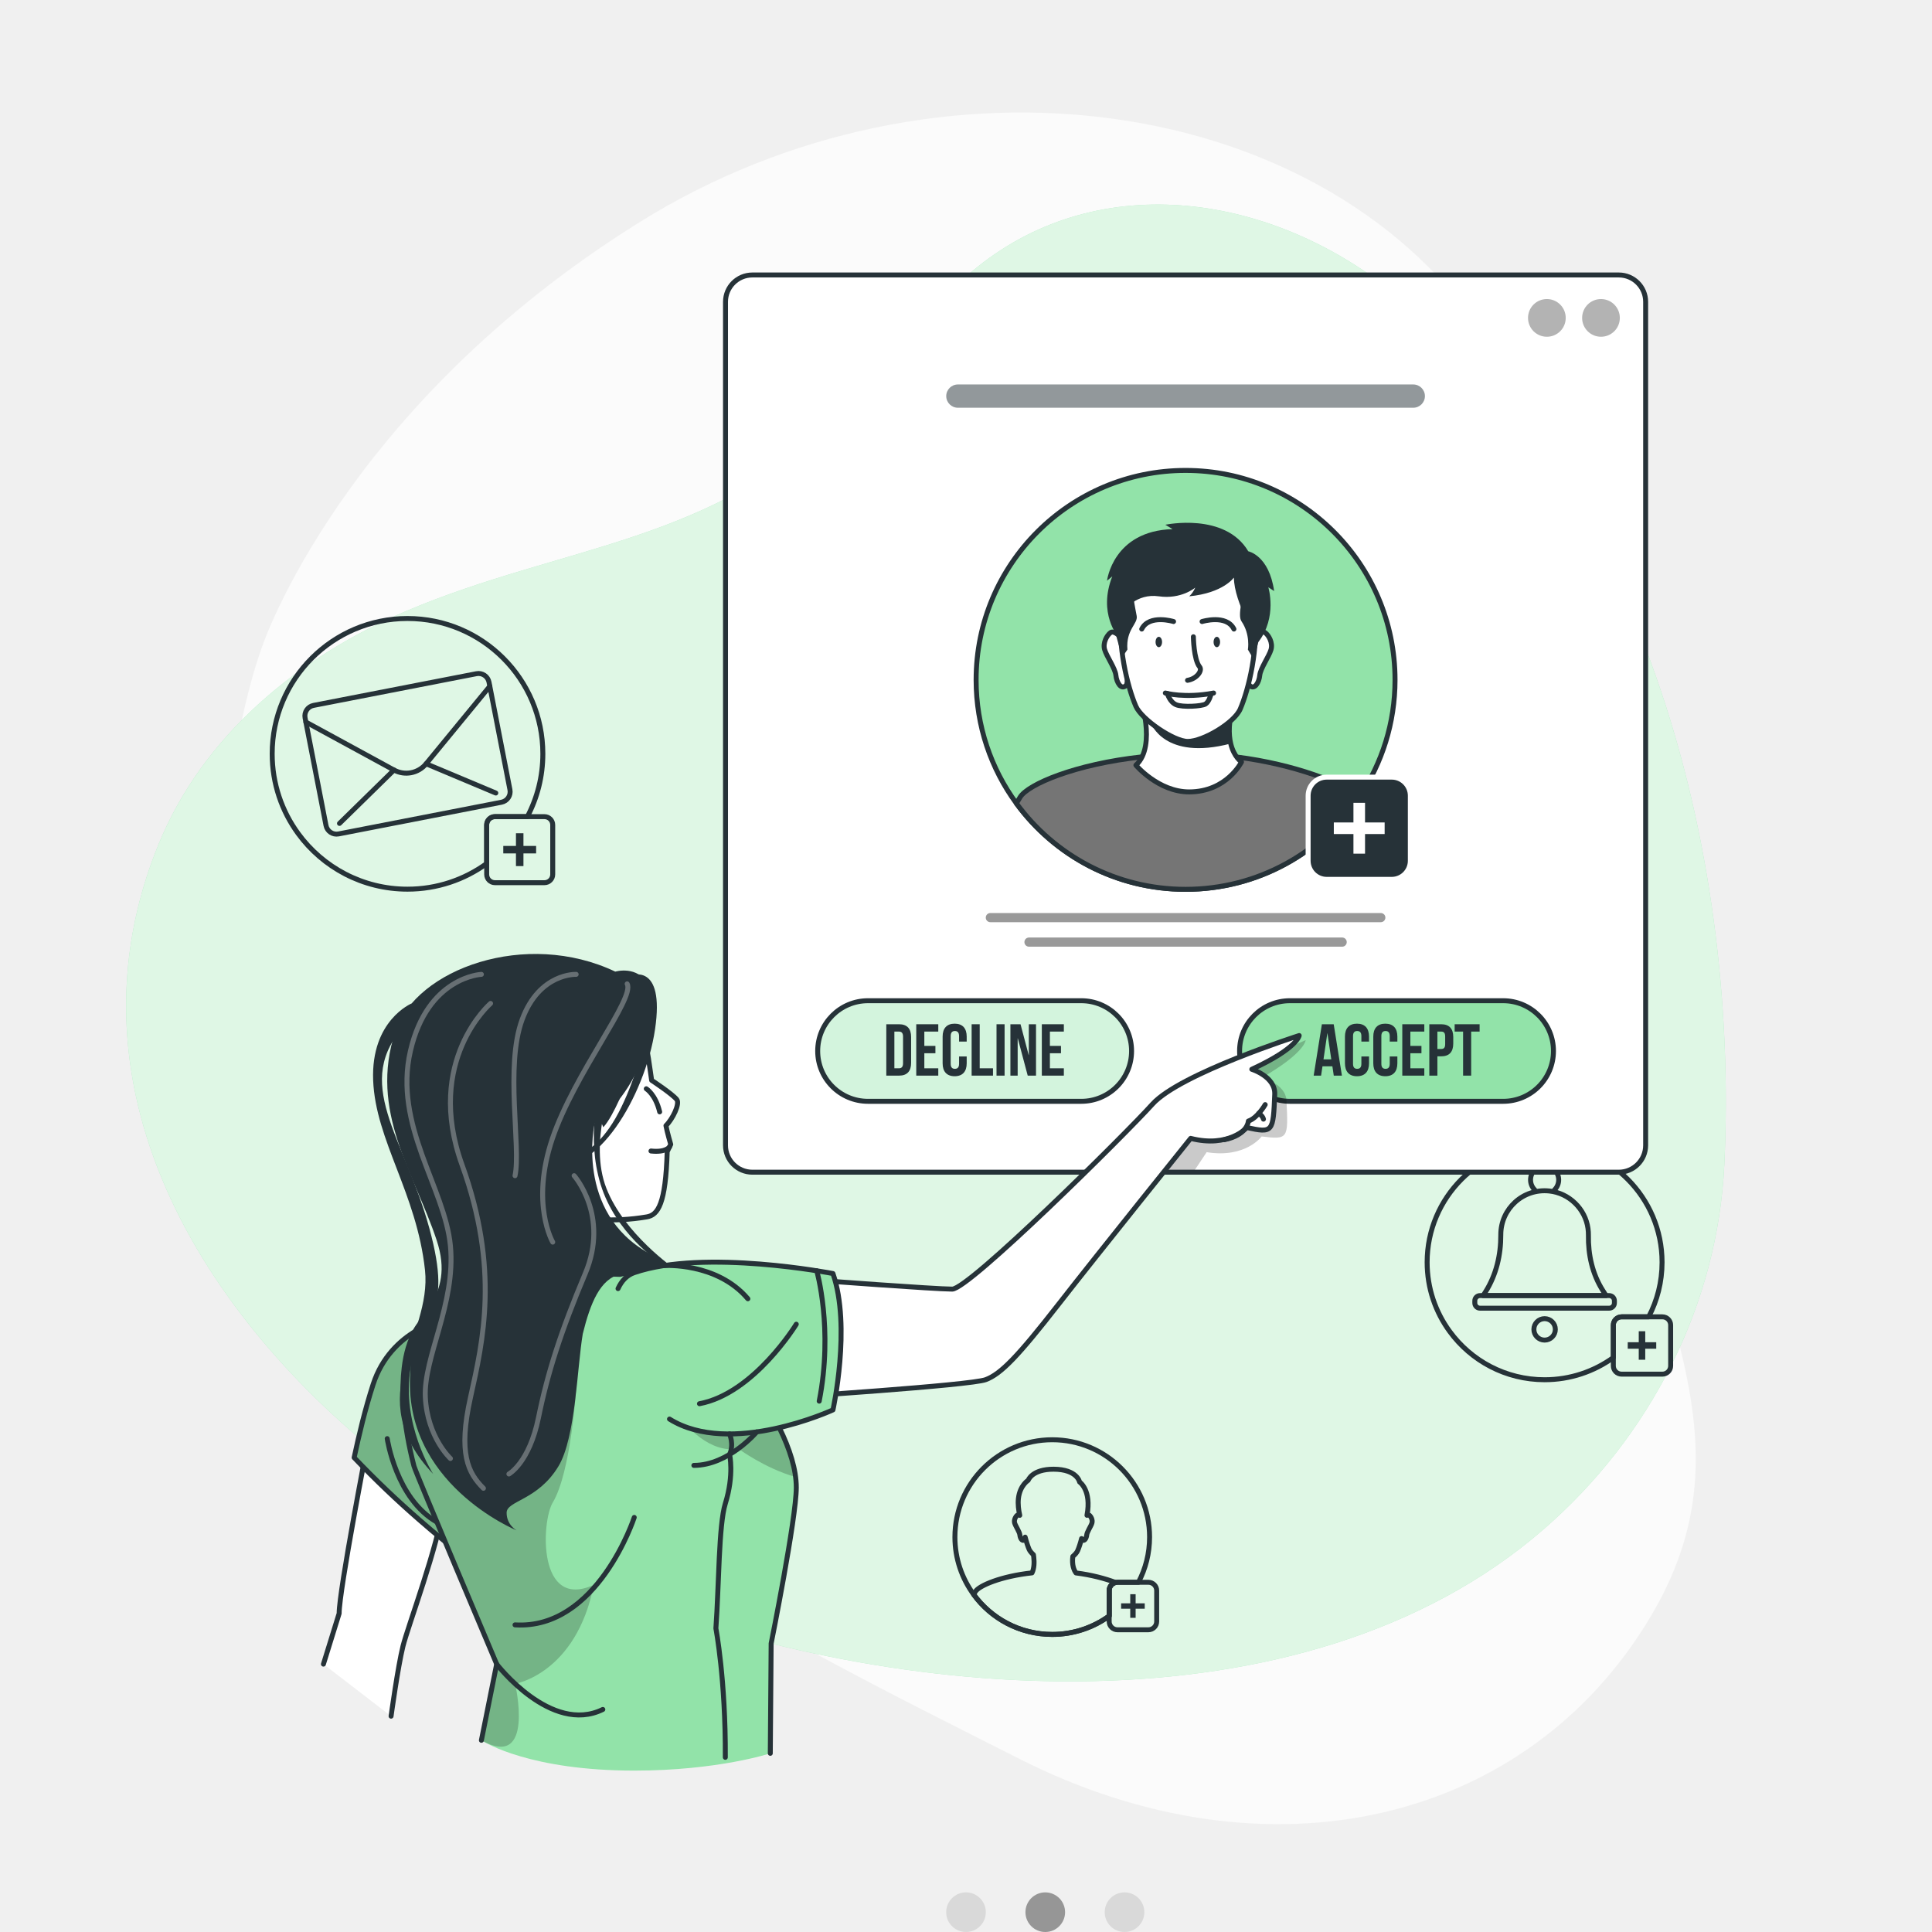
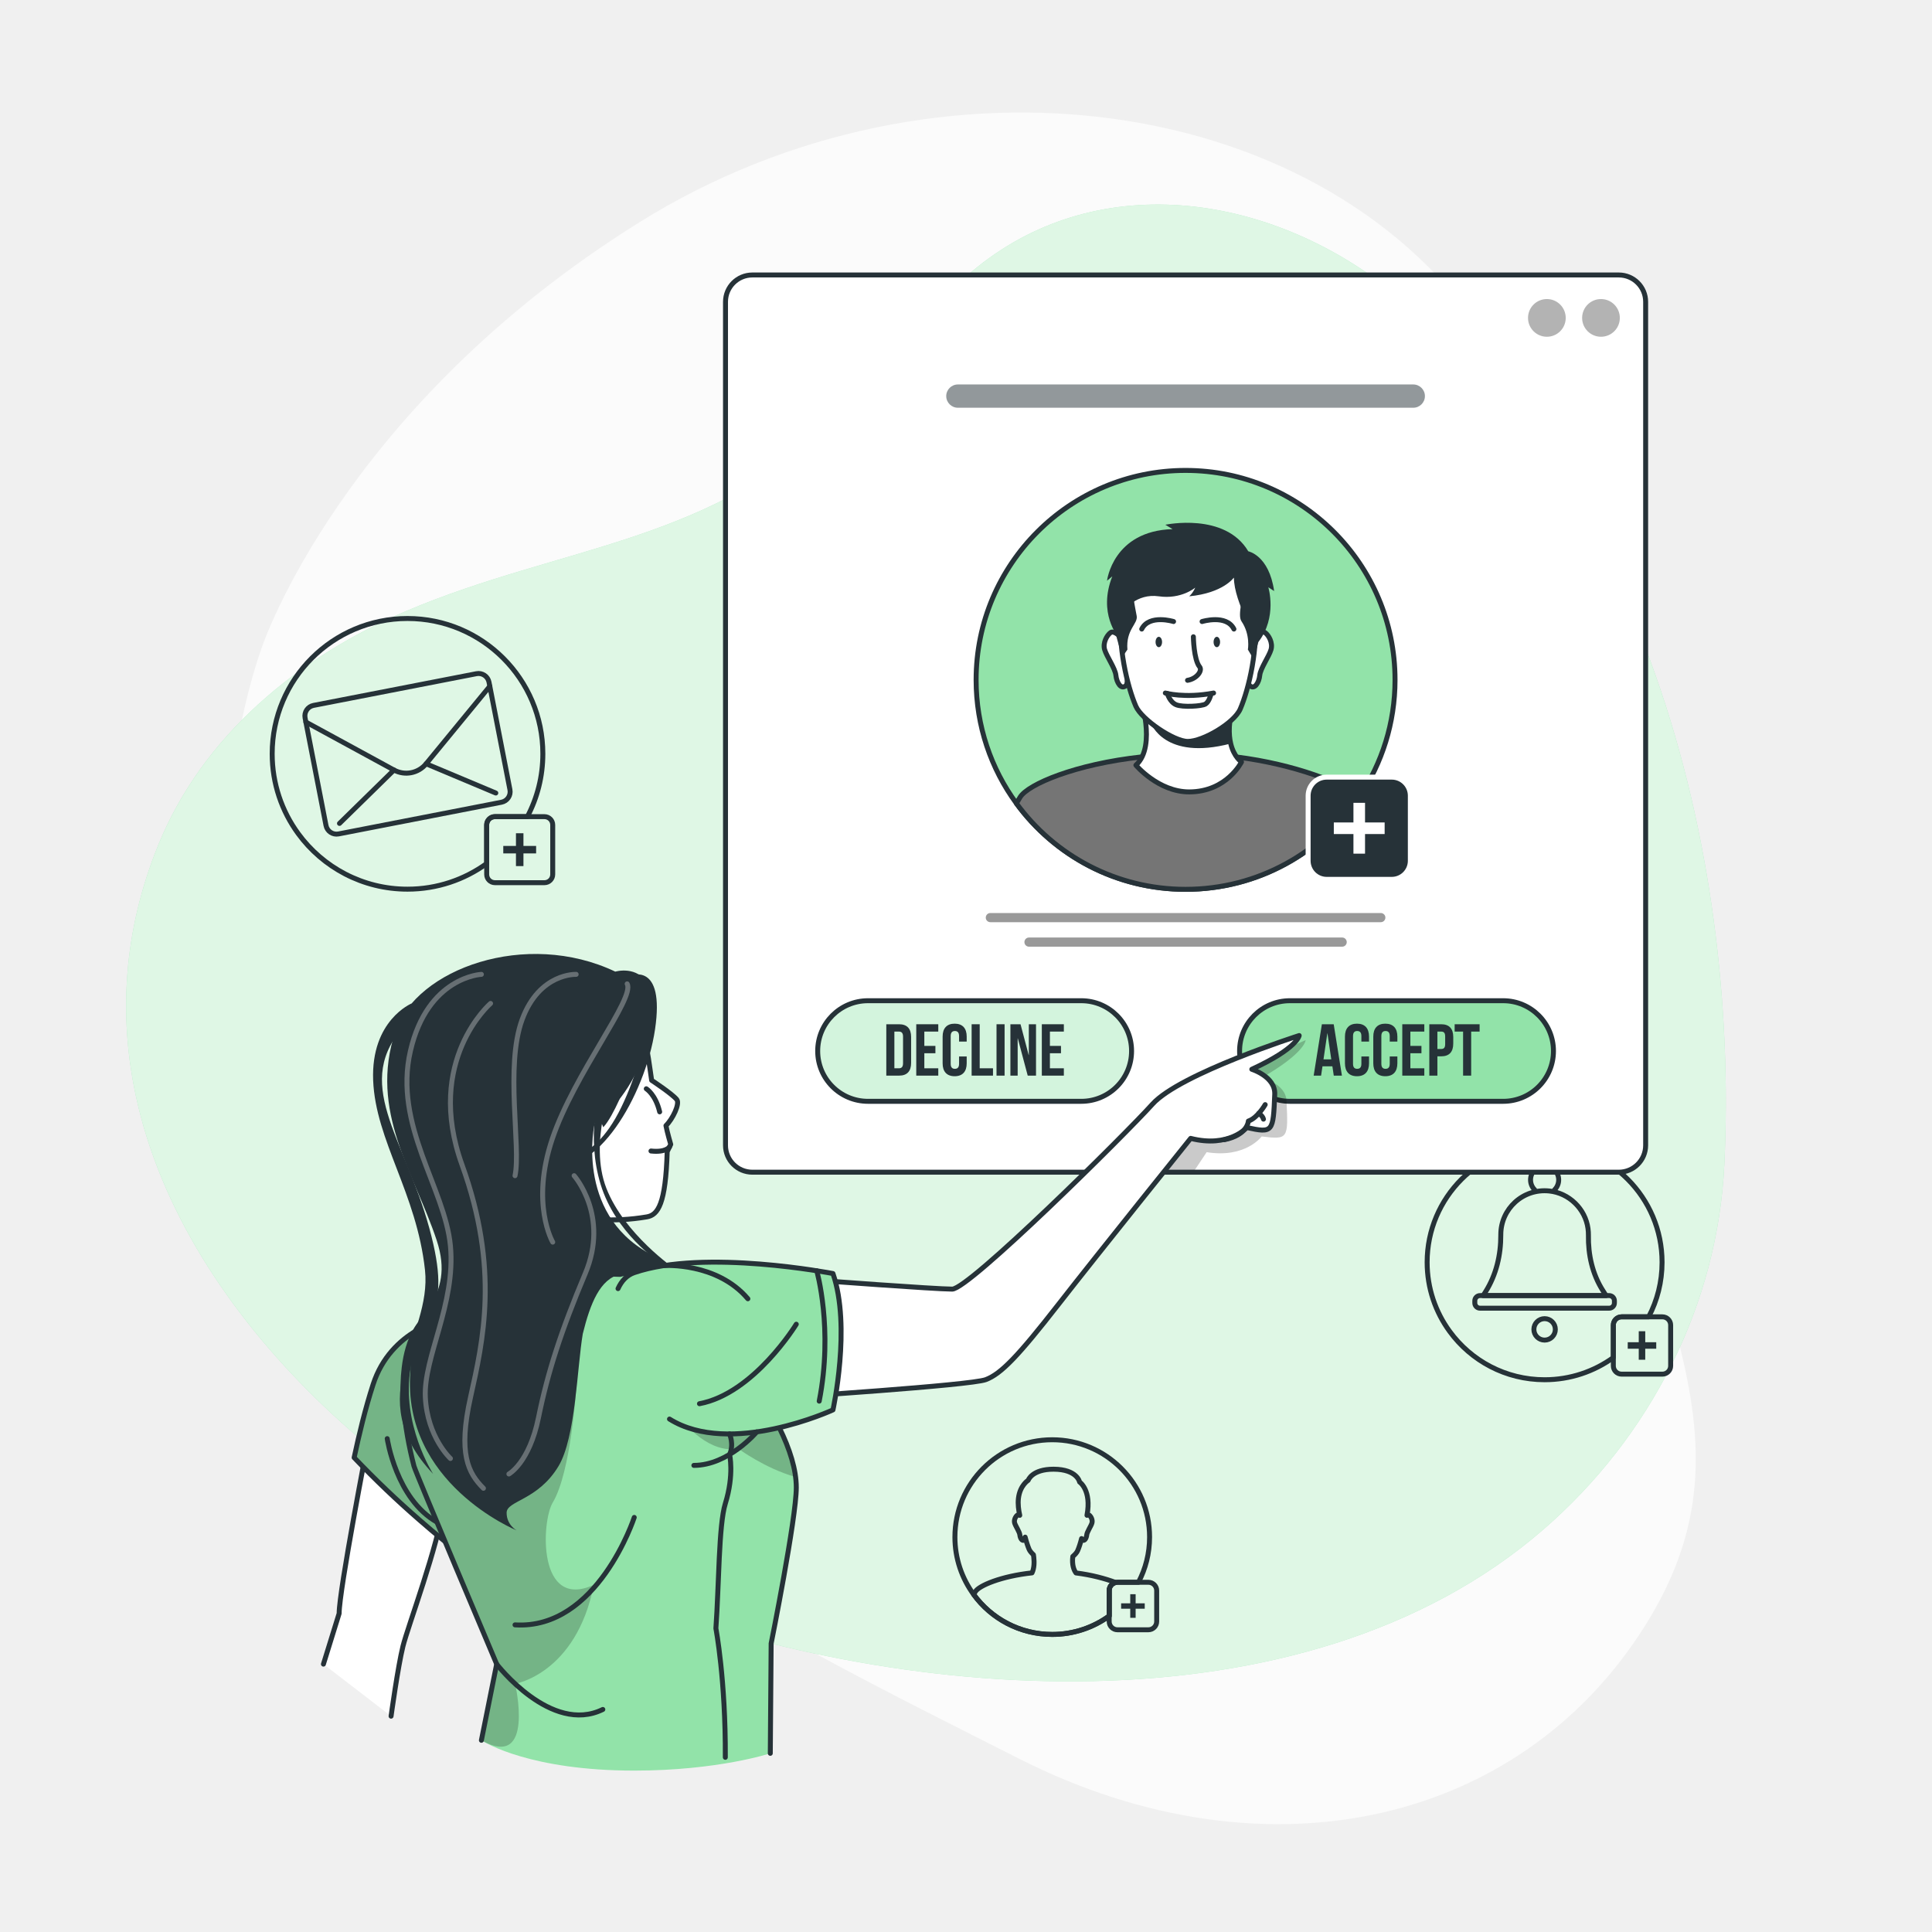
<svg xmlns="http://www.w3.org/2000/svg" width="390" height="390" viewBox="0 0 390 390" fill="none">
  <path opacity="0.7" d="M52.987 130.328C52.987 130.328 31.243 186.479 61.799 243.041C92.354 299.603 155.304 329.466 205.685 355.008C256.065 380.55 308.38 368.111 333.241 326.275C358.102 284.438 324.002 254.571 323.961 194.909C323.922 135.246 332.89 119.45 300.59 69.045C268.29 18.639 189.004 7.483 129.068 44.868C69.133 82.252 52.987 130.328 52.987 130.328Z" fill="white" />
  <path d="M27.384 221.017C23.964 204.965 24.906 187.989 31.899 170.703C40.909 148.428 60.264 132.603 81.952 123.368C113.47 109.947 144.409 109.692 170.028 83.394C177.929 75.283 184.561 65.992 192.632 58.049C216.438 34.617 251.282 37.462 277.299 56.04C331.577 94.799 351.098 171.56 348.081 235.022C346.726 263.502 333.13 290.008 311.609 308.693C262.936 350.954 180.29 343.846 124.388 321.786C82.7 305.335 37.174 266.96 27.384 221.017Z" fill="#92E3A9" />
  <path opacity="0.7" d="M27.384 221.017C23.964 204.965 24.906 187.989 31.899 170.703C40.909 148.428 60.264 132.603 81.952 123.368C113.47 109.947 144.409 109.692 170.028 83.394C177.929 75.283 184.561 65.992 192.632 58.049C216.438 34.617 251.282 37.462 277.299 56.04C331.577 94.799 351.098 171.56 348.081 235.022C346.726 263.502 333.13 290.008 311.609 308.693C262.936 350.954 180.29 343.846 124.388 321.786C82.7 305.335 37.174 266.96 27.384 221.017Z" fill="white" />
  <path d="M232.058 310.281C232.058 313.58 231.247 316.685 229.812 319.407H225.576C225.452 319.407 225.327 319.423 225.202 319.446C224.461 319.618 223.907 320.273 223.907 321.076V326.209C220.678 328.549 216.7 329.929 212.41 329.929C205.889 329.929 200.109 326.755 196.545 321.864C194.166 318.619 192.762 314.61 192.762 310.281C192.762 299.431 201.56 290.633 212.41 290.633C223.26 290.633 232.058 299.431 232.058 310.281Z" stroke="#263238" stroke-miterlimit="10" stroke-linecap="round" stroke-linejoin="round" />
  <path d="M217.207 317.521C220.296 317.903 223.081 318.652 225.202 319.448C224.461 319.619 223.907 320.275 223.907 321.078V326.21C220.678 328.55 216.7 329.931 212.41 329.931C205.889 329.931 200.11 326.756 196.545 321.866C196.654 321.671 196.771 321.476 196.896 321.281C197.629 320.087 202.052 318.184 208.323 317.506C208.783 316.577 208.791 315.361 208.682 314.354C208.658 314.175 208.635 314.011 208.612 313.847C208.206 313.465 207.886 313.083 207.746 312.763C207.473 312.124 207.192 311.273 206.942 310.291C206.935 310.548 206.896 310.743 206.818 310.821C206.357 311.25 205.936 310.509 205.874 309.862C205.811 309.206 205.008 308.083 204.821 307.444C204.634 306.804 205.039 306.094 205.375 305.845C205.507 305.759 205.679 305.798 205.85 305.891C205.616 304.87 205.445 303.614 205.585 302.444C205.897 299.831 207.551 298.817 207.551 298.817C207.551 298.817 208.3 296.563 212.707 296.578C217.457 296.602 217.933 299.168 217.933 299.168C217.933 299.168 220.39 300.806 219.422 305.884C219.586 305.798 219.742 305.759 219.867 305.845C220.21 306.094 220.608 306.804 220.421 307.444C220.241 308.083 219.43 309.206 219.368 309.862C219.305 310.509 218.884 311.25 218.424 310.821C218.377 310.774 218.354 310.688 218.33 310.579C218.089 311.546 217.808 312.397 217.535 313.021C217.379 313.395 217.02 313.801 216.56 314.191C216.458 315.041 216.513 315.719 216.638 316.258C216.778 316.843 217.004 317.248 217.207 317.521Z" stroke="#263238" stroke-miterlimit="10" stroke-linecap="round" stroke-linejoin="round" />
  <path d="M231.821 328.992H225.574C224.652 328.992 223.904 328.245 223.904 327.323V321.075C223.904 320.153 224.652 319.406 225.574 319.406H231.821C232.743 319.406 233.491 320.153 233.491 321.075V327.323C233.491 328.245 232.743 328.992 231.821 328.992Z" stroke="#263238" stroke-miterlimit="10" stroke-linecap="round" stroke-linejoin="round" />
  <path d="M231.081 323.653H229.242V321.812H228.154V323.653H226.314V324.74H228.154V326.58H229.242V324.74H231.081V323.653Z" fill="#263238" />
  <path d="M109.582 152.167C109.582 156.746 108.451 161.059 106.462 164.85H99.91C98.99 164.85 98.241 165.599 98.241 166.519V174.319C93.748 177.572 88.226 179.491 82.259 179.491C73.195 179.491 65.161 175.076 60.193 168.274C56.893 163.758 54.943 158.189 54.943 152.167C54.943 137.082 67.174 124.852 82.259 124.852C97.344 124.852 109.582 137.082 109.582 152.167Z" stroke="#263238" stroke-miterlimit="10" stroke-linecap="round" stroke-linejoin="round" />
  <path d="M101.231 161.941L68.342 168.341C67.171 168.569 66.037 167.805 65.809 166.634L61.585 144.927C61.357 143.756 62.122 142.622 63.292 142.394L96.181 135.993C97.352 135.766 98.486 136.53 98.714 137.701L102.938 159.408C103.167 160.579 102.402 161.713 101.231 161.941Z" stroke="#263238" stroke-miterlimit="10" stroke-linecap="round" stroke-linejoin="round" />
  <path d="M61.746 145.757L79.532 155.442C81.717 156.633 84.44 156.102 86.02 154.18L98.875 138.531" stroke="#263238" stroke-miterlimit="10" stroke-linecap="round" stroke-linejoin="round" />
  <path d="M68.529 166.219L79.533 155.438" stroke="#263238" stroke-miterlimit="10" stroke-linecap="round" stroke-linejoin="round" />
  <path d="M100.084 160.084L86.019 154.18" stroke="#263238" stroke-miterlimit="10" stroke-linecap="round" stroke-linejoin="round" />
  <path d="M109.905 178.182H99.913C98.991 178.182 98.244 177.435 98.244 176.513V166.521C98.244 165.599 98.991 164.852 99.913 164.852H109.905C110.827 164.852 111.574 165.599 111.574 166.521V176.513C111.574 177.435 110.827 178.182 109.905 178.182Z" stroke="#263238" stroke-miterlimit="10" stroke-linecap="round" stroke-linejoin="round" />
  <path d="M108.223 170.762H105.665V168.203H104.153V170.762H101.594V172.273H104.153V174.832H105.665V172.273H108.223V170.762Z" fill="#263238" />
  <path d="M324.203 261.533H299.396L299.876 260.77C302.041 257.335 302.974 253.324 302.955 249.266V249.219C302.955 244.014 307.436 239.862 312.745 240.417C316.737 240.831 320.023 244.022 320.559 247.996C320.626 248.457 320.644 248.909 320.644 249.351C320.578 253.277 321.435 257.165 323.534 260.479L324.203 261.533Z" stroke="#263238" stroke-miterlimit="10" stroke-linecap="round" stroke-linejoin="round" />
  <path d="M309.793 240.176C308.684 239.067 308.684 237.269 309.793 236.16C310.902 235.051 312.7 235.051 313.809 236.16C314.918 237.269 314.918 239.067 313.809 240.176" stroke="#263238" stroke-miterlimit="10" stroke-linecap="round" stroke-linejoin="round" />
  <path d="M324.836 264.076H298.764C298.182 264.076 297.709 263.604 297.709 263.022V262.586C297.709 262.004 298.181 261.531 298.764 261.531H324.835C325.417 261.531 325.89 262.003 325.89 262.586V263.022C325.89 263.604 325.418 264.076 324.836 264.076Z" stroke="#263238" stroke-miterlimit="10" stroke-linecap="round" stroke-linejoin="round" />
  <path d="M311.8 270.518C312.996 270.518 313.965 269.549 313.965 268.353C313.965 267.157 312.996 266.188 311.8 266.188C310.604 266.188 309.635 267.157 309.635 268.353C309.635 269.549 310.604 270.518 311.8 270.518Z" stroke="#263238" stroke-miterlimit="10" stroke-linecap="round" stroke-linejoin="round" />
  <path d="M335.51 254.806C335.51 258.776 334.535 262.528 332.811 265.819H327.343C326.423 265.819 325.674 266.568 325.674 267.489V274.041C321.774 276.856 316.977 278.518 311.798 278.518C303.936 278.518 296.962 274.688 292.649 268.783C289.779 264.868 288.086 260.04 288.086 254.806C288.086 241.717 298.71 231.094 311.798 231.094C324.894 231.094 335.51 241.717 335.51 254.806Z" stroke="#263238" stroke-miterlimit="10" stroke-linecap="round" stroke-linejoin="round" />
  <path d="M335.574 277.39H327.343C326.421 277.39 325.674 276.643 325.674 275.721V267.49C325.674 266.568 326.421 265.82 327.343 265.82H335.574C336.496 265.82 337.244 266.568 337.244 267.49V275.721C337.244 276.643 336.496 277.39 335.574 277.39Z" stroke="#263238" stroke-miterlimit="10" stroke-linecap="round" stroke-linejoin="round" />
  <path d="M334.335 270.947H332.115V268.727H330.803V270.947H328.582V272.259H330.803V274.48H332.115V272.259H334.335V270.947Z" fill="#263238" />
  <path d="M332.195 60.929V231.203C332.195 234.198 329.769 236.624 326.774 236.624H151.874C148.879 236.624 146.453 234.198 146.453 231.203V60.929C146.453 57.934 148.879 55.508 151.874 55.508H326.774C329.769 55.508 332.195 57.934 332.195 60.929Z" fill="white" />
  <mask id="mask0_498_2383" style="mask-type:luminance" maskUnits="userSpaceOnUse" x="146" y="55" width="187" height="182">
    <path d="M332.195 60.929V231.203C332.195 234.198 329.769 236.624 326.774 236.624H151.874C148.879 236.624 146.453 234.198 146.453 231.203V60.929C146.453 57.934 148.879 55.508 151.874 55.508H326.774C329.769 55.508 332.195 57.934 332.195 60.929Z" fill="white" />
  </mask>
  <g mask="url(#mask0_498_2383)">
    <path d="M303.433 222.316H260.381C254.773 222.316 250.227 217.77 250.227 212.162C250.227 206.554 254.772 202.008 260.381 202.008H303.433C309.041 202.008 313.588 206.554 313.588 212.162C313.588 217.769 309.042 222.316 303.433 222.316Z" fill="#92E3A9" stroke="#263238" stroke-miterlimit="10" stroke-linecap="round" stroke-linejoin="round" />
    <path d="M270.885 217.13H269.241L268.96 215.248H266.959L266.678 217.13H265.182L266.841 206.758H269.227L270.885 217.13ZM267.166 213.84H268.737L267.966 208.595H267.937L267.166 213.84Z" fill="#263238" />
    <path d="M276.356 213.264V214.643C276.356 216.302 275.526 217.25 273.926 217.25C272.325 217.25 271.496 216.302 271.496 214.643V209.249C271.496 207.589 272.326 206.641 273.926 206.641C275.526 206.641 276.356 207.589 276.356 209.249V210.256H274.815V209.145C274.815 208.404 274.489 208.123 273.97 208.123C273.452 208.123 273.126 208.404 273.126 209.145V214.746C273.126 215.487 273.452 215.754 273.97 215.754C274.489 215.754 274.815 215.487 274.815 214.746V213.264H276.356V213.264Z" fill="#263238" />
    <path d="M282.077 213.264V214.643C282.077 216.302 281.247 217.25 279.646 217.25C278.046 217.25 277.217 216.302 277.217 214.643V209.249C277.217 207.589 278.046 206.641 279.646 206.641C281.247 206.641 282.077 207.589 282.077 209.249V210.256H280.536V209.145C280.536 208.404 280.21 208.123 279.691 208.123C279.172 208.123 278.846 208.404 278.846 209.145V214.746C278.846 215.487 279.172 215.754 279.691 215.754C280.21 215.754 280.536 215.487 280.536 214.746V213.264H282.077V213.264Z" fill="#263238" />
    <path d="M284.701 211.129H286.938V212.611H284.701V215.648H287.516V217.13H283.07V206.758H287.516V208.239H284.701V211.129Z" fill="#263238" />
    <path d="M293.358 209.321V210.669C293.358 212.329 292.558 213.233 290.928 213.233H290.158V217.13H288.527V206.758H290.928C292.557 206.758 293.358 207.661 293.358 209.321ZM290.157 208.24V211.751H290.927C291.445 211.751 291.727 211.514 291.727 210.773V209.218C291.727 208.477 291.445 208.24 290.927 208.24H290.157Z" fill="#263238" />
    <path d="M293.641 206.758H298.679V208.239H296.975V217.129H295.345V208.239H293.641V206.758H293.641Z" fill="#263238" />
  </g>
  <mask id="mask1_498_2383" style="mask-type:luminance" maskUnits="userSpaceOnUse" x="146" y="55" width="187" height="182">
    <path d="M332.195 60.929V231.203C332.195 234.198 329.769 236.624 326.774 236.624H151.874C148.879 236.624 146.453 234.198 146.453 231.203V60.929C146.453 57.934 148.879 55.508 151.874 55.508H326.774C329.769 55.508 332.195 57.934 332.195 60.929Z" fill="white" />
  </mask>
  <g mask="url(#mask1_498_2383)">
    <path d="M218.269 222.316H175.217C169.609 222.316 165.062 217.77 165.062 212.162C165.062 206.554 169.608 202.008 175.217 202.008H218.269C223.877 202.008 228.423 206.554 228.423 212.162C228.423 217.769 223.877 222.316 218.269 222.316Z" fill="#92E3A9" />
    <mask id="mask2_498_2383" style="mask-type:luminance" maskUnits="userSpaceOnUse" x="165" y="202" width="64" height="21">
      <path d="M218.269 222.316H175.217C169.609 222.316 165.062 217.77 165.062 212.162C165.062 206.554 169.608 202.008 175.217 202.008H218.269C223.877 202.008 228.423 206.554 228.423 212.162C228.423 217.769 223.877 222.316 218.269 222.316Z" fill="white" />
    </mask>
    <g mask="url(#mask2_498_2383)">
      <path opacity="0.6" d="M218.269 222.316H175.217C169.609 222.316 165.062 217.77 165.062 212.162C165.062 206.554 169.608 202.008 175.217 202.008H218.269C223.877 202.008 228.423 206.554 228.423 212.162C228.423 217.769 223.877 222.316 218.269 222.316Z" fill="white" />
    </g>
    <path d="M218.269 222.316H175.217C169.609 222.316 165.062 217.77 165.062 212.162C165.062 206.554 169.608 202.008 175.217 202.008H218.269C223.877 202.008 228.423 206.554 228.423 212.162C228.423 217.769 223.877 222.316 218.269 222.316Z" stroke="#263238" stroke-miterlimit="10" stroke-linecap="round" stroke-linejoin="round" />
    <path d="M178.912 206.758H181.491C183.121 206.758 183.92 207.661 183.92 209.321V214.566C183.92 216.226 183.121 217.13 181.491 217.13H178.912V206.758ZM180.542 208.24V215.648H181.461C181.98 215.648 182.291 215.381 182.291 214.641V209.248C182.291 208.507 181.981 208.24 181.461 208.24H180.542Z" fill="#263238" />
    <path d="M186.589 211.129H188.826V212.611H186.589V215.648H189.404V217.13H184.959V206.758H189.404V208.239H186.589V211.129Z" fill="#263238" />
    <path d="M195.141 213.264V214.643C195.141 216.302 194.312 217.25 192.711 217.25C191.11 217.25 190.281 216.302 190.281 214.643V209.249C190.281 207.589 191.11 206.641 192.711 206.641C194.312 206.641 195.141 207.589 195.141 209.249V210.256H193.6V209.145C193.6 208.404 193.274 208.123 192.755 208.123C192.237 208.123 191.911 208.404 191.911 209.145V214.746C191.911 215.487 192.237 215.754 192.755 215.754C193.274 215.754 193.6 215.487 193.6 214.746V213.264H195.141V213.264Z" fill="#263238" />
    <path d="M196.137 206.758H197.767V215.647H200.449V217.129H196.137V206.758Z" fill="#263238" />
    <path d="M201.16 206.758H202.79V217.13H201.16V206.758Z" fill="#263238" />
    <path d="M205.459 209.617H205.43V217.13H203.963V206.758H206.007L207.652 212.966H207.681V206.758H209.134V217.13H207.459L205.459 209.617Z" fill="#263238" />
    <path d="M211.937 211.129H214.174V212.611H211.937V215.648H214.752V217.13H210.307V206.758H214.752V208.239H211.937V211.129Z" fill="#263238" />
  </g>
  <mask id="mask3_498_2383" style="mask-type:luminance" maskUnits="userSpaceOnUse" x="146" y="55" width="187" height="182">
    <path d="M332.195 60.929V231.203C332.195 234.198 329.769 236.624 326.774 236.624H151.874C148.879 236.624 146.453 234.198 146.453 231.203V60.929C146.453 57.934 148.879 55.508 151.874 55.508H326.774C329.769 55.508 332.195 57.934 332.195 60.929Z" fill="white" />
  </mask>
  <g mask="url(#mask3_498_2383)">
    <path d="M281.607 137.244C281.607 145.964 278.97 154.064 274.444 160.8C266.849 172.093 253.952 179.527 239.324 179.527C225.297 179.527 212.859 172.694 205.173 162.17C200.06 155.182 197.041 146.566 197.041 137.244C197.041 113.895 215.975 94.961 239.324 94.961C262.673 94.961 281.607 113.895 281.607 137.244Z" fill="#92E3A9" stroke="#263238" stroke-miterlimit="10" stroke-linecap="round" stroke-linejoin="round" />
    <path d="M274.445 160.796C266.849 172.089 253.953 179.523 239.325 179.523C225.297 179.523 212.86 172.69 205.174 162.167C205.42 161.746 205.671 161.327 205.93 160.912C207.514 158.333 217.036 154.247 230.54 152.78C233.429 152.457 236.5 152.263 239.713 152.231C243.107 152.192 246.449 152.412 249.642 152.813C261.361 154.274 271.122 158.158 274.445 160.796Z" fill="#757575" stroke="#263238" stroke-miterlimit="10" stroke-linecap="round" stroke-linejoin="round" />
    <path d="M250.613 153.811C250.613 153.811 247.649 159.85 240.052 159.857C233.831 159.857 229.295 154.461 229.295 154.461C231.483 152.497 231.615 148.862 231.294 146.004C231.036 143.669 230.477 141.852 230.477 141.852H249.084C247.951 145.57 247.993 148.241 248.434 150.099C249.083 152.833 250.613 153.811 250.613 153.811Z" fill="white" stroke="#263238" stroke-miterlimit="10" stroke-linecap="round" stroke-linejoin="round" />
    <path d="M248.431 150.099C234.982 153.622 232.312 145.94 232.312 145.94L231.292 146.004C231.034 143.669 230.475 141.852 230.475 141.852H249.082C247.949 145.57 247.991 148.24 248.431 150.099Z" fill="#263238" />
    <path d="M253.133 128.787C253.133 128.787 254.632 127.158 255.368 127.694C256.105 128.23 256.974 129.747 256.573 131.13C256.171 132.513 254.431 134.923 254.297 136.329C254.163 137.734 253.261 139.326 252.273 138.397C251.285 137.466 253.133 128.787 253.133 128.787Z" fill="white" stroke="#263238" stroke-miterlimit="10" stroke-linecap="round" stroke-linejoin="round" />
    <path d="M226.424 128.787C226.424 128.787 224.925 127.158 224.189 127.694C223.452 128.23 222.583 129.747 222.984 131.13C223.386 132.513 225.126 134.923 225.26 136.329C225.394 137.734 226.296 139.326 227.284 138.397C228.272 137.466 226.424 128.787 226.424 128.787Z" fill="white" stroke="#263238" stroke-miterlimit="10" stroke-linecap="round" stroke-linejoin="round" />
    <path d="M239.462 109.961C258.309 109.961 253.829 135.063 250.36 143.122C249.143 145.952 242.83 149.666 239.779 149.666C236.94 149.666 230.445 145.227 229.293 142.569C225.785 134.47 221.498 109.961 239.462 109.961Z" fill="white" stroke="#263238" stroke-miterlimit="10" stroke-linecap="round" stroke-linejoin="round" />
    <path d="M242.656 125.465C242.656 125.465 247.565 123.948 249.082 126.982" stroke="#263238" stroke-miterlimit="10" stroke-linecap="round" stroke-linejoin="round" />
    <path d="M246.29 129.595C246.29 130.175 245.996 130.644 245.633 130.644C245.271 130.644 244.977 130.174 244.977 129.595C244.977 129.016 245.271 128.547 245.633 128.547C245.996 128.547 246.29 129.016 246.29 129.595Z" fill="#263238" />
    <path d="M236.9 125.465C236.9 125.465 231.992 123.948 230.475 126.982" stroke="#263238" stroke-miterlimit="10" stroke-linecap="round" stroke-linejoin="round" />
    <path d="M233.266 129.595C233.266 130.175 233.56 130.644 233.922 130.644C234.285 130.644 234.579 130.174 234.579 129.595C234.579 129.016 234.285 128.547 233.922 128.547C233.56 128.547 233.266 129.016 233.266 129.595Z" fill="#263238" />
    <path d="M247.263 116.385C247.263 116.385 240.503 118.928 232.739 116.385C232.739 116.385 230.196 116.236 229.192 117.515C228.188 118.794 229.192 122.743 229.459 124.349C229.727 125.955 227.25 127.072 227.585 131.131L226.627 132.532C226.627 132.532 223.968 125.999 224.637 120.377C225.307 114.755 228.856 112.569 228.856 112.569C228.856 112.569 230.474 107.714 239.958 107.75C250.179 107.789 251.211 113.323 251.211 113.323C251.211 113.323 258.141 117.944 253.015 133.003L251.903 131.131C251.903 131.131 252.444 128.097 250.609 125.42C249.716 124.117 251.145 120.2 250.809 118.192C250.476 116.184 247.263 116.385 247.263 116.385Z" fill="#263238" />
    <path d="M240.9 128.539C240.9 128.539 240.96 133.127 242.16 134.615C242.778 135.381 241.572 137.038 239.719 137.33" stroke="#263238" stroke-miterlimit="10" stroke-linecap="round" stroke-linejoin="round" />
    <path d="M235.652 140C235.652 140 236.114 141.7 237.405 142.253C238.696 142.806 242.613 142.576 243.35 142.115C244.087 141.654 244.456 140.148 244.456 140.148" fill="white" />
    <path d="M235.652 140C235.652 140 236.114 141.7 237.405 142.253C238.696 142.806 242.613 142.576 243.35 142.115C244.087 141.654 244.456 140.148 244.456 140.148" stroke="#263238" stroke-miterlimit="10" stroke-linecap="round" stroke-linejoin="round" />
    <path d="M235.238 139.898C235.238 139.898 239.138 141.004 244.977 139.898" stroke="#263238" stroke-miterlimit="10" stroke-linecap="round" stroke-linejoin="round" />
    <path d="M249.081 116.581C249.081 116.581 246.974 119.708 240.053 120.375C240.053 120.375 240.754 119.801 241.278 118.622C241.278 118.622 238.456 121.028 233.923 120.375C229.391 119.723 226.896 123.245 226.896 123.245L225.722 128.542C225.722 128.542 221.577 123.832 224.53 116.348L223.469 117.228C223.469 117.228 224.643 107.176 236.702 106.809L235.238 105.928C235.238 105.928 247.278 103.361 251.982 111.285C251.982 111.285 256.173 112.078 257.201 119.312L256.027 118.549C256.027 118.549 257.89 124.563 254.023 129.59C254.023 129.59 249.081 121.631 249.081 116.581Z" fill="#263238" />
  </g>
  <mask id="mask4_498_2383" style="mask-type:luminance" maskUnits="userSpaceOnUse" x="146" y="55" width="187" height="182">
    <path d="M332.195 60.929V231.203C332.195 234.198 329.769 236.624 326.774 236.624H151.874C148.879 236.624 146.453 234.198 146.453 231.203V60.929C146.453 57.934 148.879 55.508 151.874 55.508H326.774C329.769 55.508 332.195 57.934 332.195 60.929Z" fill="white" />
  </mask>
  <g mask="url(#mask4_498_2383)">
    <path opacity="0.5" d="M285.289 82.308H193.359C192.061 82.308 191.01 81.256 191.01 79.959C191.01 78.661 192.062 77.609 193.359 77.609H285.289C286.587 77.609 287.639 78.662 287.639 79.959C287.639 81.257 286.587 82.308 285.289 82.308Z" fill="#263238" />
  </g>
  <mask id="mask5_498_2383" style="mask-type:luminance" maskUnits="userSpaceOnUse" x="146" y="55" width="187" height="182">
    <path d="M332.195 60.929V231.203C332.195 234.198 329.769 236.624 326.774 236.624H151.874C148.879 236.624 146.453 234.198 146.453 231.203V60.929C146.453 57.934 148.879 55.508 151.874 55.508H326.774C329.769 55.508 332.195 57.934 332.195 60.929Z" fill="white" />
  </mask>
  <g mask="url(#mask5_498_2383)">
    <g opacity="0.4">
      <path d="M278.733 186.156H199.916C199.405 186.156 198.99 185.742 198.99 185.231C198.99 184.72 199.404 184.305 199.916 184.305H278.733C279.244 184.305 279.659 184.719 279.659 185.231C279.658 185.742 279.244 186.156 278.733 186.156Z" fill="black" />
      <path d="M270.934 191.102H207.717C207.206 191.102 206.791 190.688 206.791 190.176C206.791 189.664 207.205 189.25 207.717 189.25H270.934C271.444 189.25 271.859 189.664 271.859 190.176C271.859 190.688 271.444 191.102 270.934 191.102Z" fill="black" />
    </g>
  </g>
  <mask id="mask6_498_2383" style="mask-type:luminance" maskUnits="userSpaceOnUse" x="146" y="55" width="187" height="182">
    <path d="M332.195 60.929V231.203C332.195 234.198 329.769 236.624 326.774 236.624H151.874C148.879 236.624 146.453 234.198 146.453 231.203V60.929C146.453 57.934 148.879 55.508 151.874 55.508H326.774C329.769 55.508 332.195 57.934 332.195 60.929Z" fill="white" />
  </mask>
  <g mask="url(#mask6_498_2383)">
    <path d="M280.949 177.508H267.809C265.74 177.508 264.062 175.831 264.062 173.761V160.621C264.062 158.553 265.74 156.875 267.809 156.875H280.949C283.017 156.875 284.695 158.552 284.695 160.621V173.761C284.695 175.831 283.018 177.508 280.949 177.508Z" fill="#263238" stroke="white" stroke-miterlimit="10" stroke-linecap="round" stroke-linejoin="round" />
    <path d="M279.509 166.023H275.55V162.062H273.21V166.023H269.25V168.363H273.21V172.322H275.55V168.363H279.509V166.023Z" fill="white" />
  </g>
  <mask id="mask7_498_2383" style="mask-type:luminance" maskUnits="userSpaceOnUse" x="146" y="55" width="187" height="182">
    <path d="M332.195 60.929V231.203C332.195 234.198 329.769 236.624 326.774 236.624H151.874C148.879 236.624 146.453 234.198 146.453 231.203V60.929C146.453 57.934 148.879 55.508 151.874 55.508H326.774C329.769 55.508 332.195 57.934 332.195 60.929Z" fill="white" />
  </mask>
  <g mask="url(#mask7_498_2383)">
    <path opacity="0.3" d="M326.984 64.173C326.984 66.275 325.28 67.978 323.179 67.978C321.077 67.978 319.373 66.274 319.373 64.173C319.373 62.071 321.077 60.367 323.179 60.367C325.28 60.367 326.984 62.071 326.984 64.173Z" fill="black" />
  </g>
  <mask id="mask8_498_2383" style="mask-type:luminance" maskUnits="userSpaceOnUse" x="146" y="55" width="187" height="182">
    <path d="M332.195 60.929V231.203C332.195 234.198 329.769 236.624 326.774 236.624H151.874C148.879 236.624 146.453 234.198 146.453 231.203V60.929C146.453 57.934 148.879 55.508 151.874 55.508H326.774C329.769 55.508 332.195 57.934 332.195 60.929Z" fill="white" />
  </mask>
  <g mask="url(#mask8_498_2383)">
    <path opacity="0.3" d="M316.062 64.173C316.062 66.275 314.358 67.978 312.257 67.978C310.155 67.978 308.451 66.274 308.451 64.173C308.451 62.071 310.155 60.367 312.257 60.367C314.358 60.367 316.062 62.071 316.062 64.173Z" fill="black" />
  </g>
  <mask id="mask9_498_2383" style="mask-type:luminance" maskUnits="userSpaceOnUse" x="146" y="55" width="187" height="182">
    <path d="M332.195 60.929V231.203C332.195 234.198 329.769 236.624 326.774 236.624H151.874C148.879 236.624 146.453 234.198 146.453 231.203V60.929C146.453 57.934 148.879 55.508 151.874 55.508H326.774C329.769 55.508 332.195 57.934 332.195 60.929Z" fill="white" />
  </mask>
  <g mask="url(#mask9_498_2383)">
    <path opacity="0.3" d="M254.639 217.597C254.639 217.597 259.522 218.65 259.694 222.207C260.068 229.851 260.052 230.085 254.686 229.406C254.686 229.406 251.441 233.86 243.579 232.581C243.579 232.581 242.549 234.125 240.888 236.621H226.965C230.826 232.012 233.93 228.197 235.287 226.388C240.272 219.75 263.562 209.969 263.562 209.969C263.562 209.969 263.484 212.527 254.639 217.597Z" fill="black" fill-opacity="0.7" />
  </g>
  <path d="M332.195 60.929V231.203C332.195 234.198 329.769 236.624 326.774 236.624H151.874C148.879 236.624 146.453 234.198 146.453 231.203V60.929C146.453 57.934 148.879 55.508 151.874 55.508H326.774C329.769 55.508 332.195 57.934 332.195 60.929Z" stroke="#263238" stroke-miterlimit="10" stroke-linecap="round" stroke-linejoin="round" />
  <path d="M78.944 346.433C78.944 346.433 80.32 336.439 81.341 332.325C82.363 328.21 88.397 312.264 89.661 303.344L74.264 291.078C74.264 291.078 68.46 321.001 68.46 325.698L65.289 335.924" fill="white" />
  <path d="M78.944 346.433C78.944 346.433 80.32 336.439 81.341 332.325C82.363 328.21 88.397 312.264 89.661 303.344L74.264 291.078C74.264 291.078 68.46 321.001 68.46 325.698L65.289 335.924" stroke="#263238" stroke-miterlimit="10" stroke-linecap="round" stroke-linejoin="round" />
  <path d="M94.21 314.628C90.988 312.171 87.806 309.574 84.678 306.835C80.146 302.9 75.731 298.692 71.488 294.24C72.463 289.656 73.743 284.318 75.31 279.49C77.112 273.909 80.739 270.586 83.984 268.656C84.038 268.619 84.093 268.59 84.14 268.562C84.389 268.42 84.631 268.279 84.865 268.157C85.318 267.912 85.754 267.696 86.176 267.507C88.648 266.396 90.513 266.086 90.513 266.086L93.828 309.668L94.21 314.628Z" fill="#92E3A9" />
  <mask id="mask10_498_2383" style="mask-type:luminance" maskUnits="userSpaceOnUse" x="71" y="266" width="24" height="49">
    <path d="M94.21 314.628C90.988 312.171 87.806 309.574 84.678 306.835C80.146 302.9 75.731 298.692 71.488 294.24C72.463 289.656 73.743 284.318 75.31 279.49C77.112 273.909 80.739 270.586 83.984 268.656C84.038 268.619 84.093 268.59 84.14 268.562C84.389 268.42 84.631 268.279 84.865 268.157C85.318 267.912 85.754 267.696 86.176 267.507C88.648 266.396 90.513 266.086 90.513 266.086L93.828 309.668L94.21 314.628Z" fill="white" />
  </mask>
  <g mask="url(#mask10_498_2383)">
    <path opacity="0.3" d="M94.21 314.628C90.988 312.171 87.806 309.574 84.678 306.835C80.146 302.9 75.731 298.692 71.488 294.24C72.463 289.656 73.743 284.318 75.31 279.49C77.112 273.909 80.739 270.586 83.984 268.656C84.038 268.619 84.093 268.59 84.14 268.562C84.389 268.42 84.631 268.279 84.865 268.157C85.318 267.912 85.754 267.696 86.176 267.507C88.648 266.396 90.513 266.086 90.513 266.086L93.828 309.668L94.21 314.628Z" fill="black" fill-opacity="0.7" />
  </g>
  <path d="M94.21 314.628C90.988 312.171 87.806 309.574 84.678 306.835C80.146 302.9 75.731 298.692 71.488 294.24C72.463 289.656 73.743 284.318 75.31 279.49C77.112 273.909 80.739 270.586 83.984 268.656C84.038 268.619 84.093 268.59 84.14 268.562C84.389 268.42 84.631 268.279 84.865 268.157C85.318 267.912 85.754 267.696 86.176 267.507C88.648 266.396 90.513 266.086 90.513 266.086L93.828 309.668L94.21 314.628Z" stroke="#263238" stroke-miterlimit="10" stroke-linecap="round" stroke-linejoin="round" />
  <path d="M78.166 290.406C78.166 290.406 79.958 302.596 88.194 307.249" stroke="#263238" stroke-miterlimit="10" stroke-linecap="round" stroke-linejoin="round" />
  <path d="M160.743 300.277C160.743 306.541 155.666 331.758 155.666 331.758L155.494 353.933C155.494 353.933 144.987 357.42 128.03 357.42C107.251 357.42 98.047 351.859 97.236 351.336C97.212 351.32 97.197 351.313 97.173 351.297L100.262 335.923C100.262 335.923 83.906 297.266 83.562 295.94C83.055 293.975 82.618 291.986 82.267 290.005C81.394 285.114 81.074 280.286 81.589 276.097C81.924 273.258 82.65 270.7 83.859 268.609C83.945 268.453 84.038 268.297 84.139 268.141C84.569 267.455 85.06 266.815 85.614 266.246C85.66 266.191 85.707 266.144 85.762 266.09C86.269 265.583 86.815 265.107 87.408 264.662C87.408 264.662 87.415 264.662 87.415 264.655C87.611 264.506 87.813 264.366 88.016 264.226C88.18 264.109 88.352 263.992 88.523 263.882C88.632 263.812 88.742 263.734 88.851 263.672C88.991 263.578 89.132 263.492 89.28 263.407C89.498 263.274 89.716 263.149 89.943 263.024C102.259 256.199 125.183 257.252 125.183 257.252C125.409 257.174 125.659 257.128 125.932 257.104C125.955 257.096 125.971 257.096 125.987 257.096C126.4 257.065 126.86 257.104 127.352 257.206C133.061 258.313 143.513 267.634 151.212 278.242C153.583 281.503 155.689 284.888 157.311 288.195C159.441 292.508 160.743 296.681 160.743 300.277Z" fill="#92E3A9" />
  <path opacity="0.3" d="M160.602 298.157C154.347 296.378 149.035 292.424 149.035 292.424C143.505 293.461 138.17 287.954 136.781 285.006L154.924 283.836C155.805 285.287 156.601 286.745 157.311 288.188C159.035 291.683 160.22 295.084 160.602 298.157Z" fill="black" fill-opacity="0.7" />
  <path opacity="0.3" d="M103.983 339.892C103.983 339.892 108.062 357.349 97.236 351.335C97.212 351.319 97.197 351.312 97.173 351.296L100.262 335.922C100.262 335.922 83.906 297.265 83.562 295.939C83.055 293.974 82.618 291.985 82.267 290.004C81.394 285.113 81.074 280.285 81.589 276.096C81.924 273.257 82.65 270.699 83.859 268.608C83.945 268.452 84.038 268.296 84.139 268.14C84.569 267.454 85.06 266.814 85.614 266.245C85.66 266.19 85.707 266.143 85.762 266.089C86.269 265.582 86.815 265.106 87.408 264.661C87.408 264.661 87.415 264.661 87.415 264.654C87.611 264.505 87.813 264.365 88.016 264.225C88.18 264.108 88.352 263.991 88.523 263.881C88.632 263.811 88.742 263.733 88.851 263.671C88.991 263.577 89.132 263.491 89.28 263.406C89.498 263.273 89.716 263.148 89.943 263.023C101.276 263.897 113.873 269.248 116.307 280.277C116.307 280.277 115.277 297.148 111.572 303.318C109.271 307.164 108.491 325.119 119.871 319.924C116.307 337.88 103.983 339.892 103.983 339.892Z" fill="black" fill-opacity="0.7" />
  <path d="M97.176 351.3L100.261 335.923C100.261 335.923 83.906 297.266 83.562 295.94C83.055 293.975 82.618 291.986 82.267 290.005C81.394 285.114 81.074 280.286 81.589 276.097C81.924 273.258 82.65 270.7 83.859 268.609C83.945 268.453 84.038 268.297 84.139 268.141C84.569 267.455 85.06 266.815 85.614 266.246C85.66 266.191 85.707 266.144 85.762 266.09C86.269 265.583 86.815 265.107 87.408 264.662C87.408 264.662 87.415 264.662 87.415 264.655C98.772 256.043 125.183 257.252 125.183 257.252C125.409 257.174 125.659 257.128 125.932 257.104C125.955 257.096 125.971 257.096 125.987 257.096C126.4 257.065 126.86 257.104 127.352 257.206C133.061 258.313 143.513 267.634 151.212 278.242C153.583 281.503 155.689 284.888 157.311 288.195C159.441 292.508 160.743 296.681 160.743 300.277C160.743 306.541 155.666 331.758 155.666 331.758L155.495 353.932" stroke="#263238" stroke-miterlimit="10" stroke-linecap="round" stroke-linejoin="round" />
  <path d="M136.612 221.951C135.679 220.797 131.544 218.079 131.544 218.079C130.72 212.685 130.277 205.49 124.694 199.92C117.059 192.301 99.438 194.704 93.667 206.072C82.142 228.777 103.924 250.163 130.571 245.644C132.841 245.259 134.372 243.035 134.681 232.479L135.395 231.01C135.395 231.01 134.659 228.492 134.432 227.222C135.777 225.909 137.297 222.797 136.612 221.951Z" fill="white" stroke="#263238" stroke-miterlimit="10" stroke-linecap="round" stroke-linejoin="round" />
  <path d="M130.055 209.625C130.055 209.625 129.05 211.183 128.512 213.196" stroke="#263238" stroke-miterlimit="10" stroke-linecap="round" stroke-linejoin="round" />
  <path d="M130.461 219.781C130.461 219.781 132.32 220.904 133.163 224.443" stroke="#263238" stroke-miterlimit="10" stroke-linecap="round" stroke-linejoin="round" />
  <path d="M135.148 231.516C135.148 231.516 134.425 232.687 131.41 232.346" stroke="#263238" stroke-miterlimit="10" stroke-linecap="round" stroke-linejoin="round" />
  <path d="M127.238 196.941C127.238 196.941 134.262 194.053 132.229 207.777C130.196 221.502 120.054 237.835 111.498 234.762L111.642 233.535C111.642 233.535 119.133 236.494 125.436 223.472C131.738 210.45 131.213 198.545 127.607 200.608L127.238 196.941Z" fill="#263238" />
  <path d="M126.598 218.227C126.598 218.227 123.918 225.304 121.776 227.554C121.776 227.554 120.907 224.845 118.839 224.828C116.772 224.812 114.922 219.301 114.922 219.301L126.598 218.227Z" fill="#263238" />
  <path d="M123.714 218.555C123.714 218.555 118.788 230.577 122.4 239.857C126.012 249.138 136.192 256.113 136.192 256.113L132.908 254.624C132.908 254.624 124.266 248.938 121.247 239.092C118.228 229.245 121.118 219.979 121.118 219.979L123.714 218.555Z" fill="#263238" />
  <path d="M83.097 202.555C83.097 202.555 74.849 205.945 75.327 218.088C75.806 230.233 84.113 240.852 85.79 256.376C87.249 269.877 72.556 281.765 87.437 297.542C87.437 297.542 80.908 287.4 82.901 276.061C84.895 264.722 91.711 266.35 86.655 247.889C81.598 229.428 70.847 218.501 81.952 206.736L83.097 202.555Z" fill="#263238" />
  <path d="M130.988 252.993C115.962 244.615 120.048 226.731 120.048 226.731C131.367 218.407 132.872 202.774 130.8 198.782C128.728 194.789 124.203 196.136 124.203 196.136C106.191 187.568 84.023 195.569 79.812 208.176C74.417 224.33 83.63 236.746 88.133 250.319C92.177 262.506 82.817 264.713 82.846 276.852C81.071 299.442 104.272 308.92 104.272 308.92C104.272 308.92 102.267 307.84 102.267 305.372C102.267 302.903 108.593 302.903 112.759 295.937C116.212 290.161 116.485 276.062 117.642 269.246C119.163 263.075 121.151 258.147 125.182 257.246C135.81 254.874 144.971 265.186 144.971 265.186C144.971 265.186 146.013 261.371 130.988 252.993Z" fill="#263238" />
  <g opacity="0.3">
    <path d="M126.599 198.602C128.238 201.481 115.945 216.705 111.497 229.87C107.05 243.036 111.576 250.741 111.576 250.741" stroke="white" stroke-miterlimit="10" stroke-linecap="round" stroke-linejoin="round" />
    <path d="M99.027 202.555C99.027 202.555 85.655 214.074 93.266 235.138C100.878 256.203 97.507 270.734 94.975 282.086C92.444 293.437 94.501 297.346 97.587 300.432" stroke="white" stroke-miterlimit="10" stroke-linecap="round" stroke-linejoin="round" />
    <path d="M115.894 237.328C115.894 237.328 123.067 245.409 118.144 257.081C113.22 268.753 110.546 277.104 108.694 286.197C106.842 295.289 102.729 297.543 102.729 297.543" stroke="white" stroke-miterlimit="10" stroke-linecap="round" stroke-linejoin="round" />
    <path d="M116.306 196.689C116.306 196.689 108.901 196.342 105.404 205.805C101.906 215.268 105.198 231.619 103.964 237.329" stroke="white" stroke-miterlimit="10" stroke-linecap="round" stroke-linejoin="round" />
    <path d="M97.175 196.688C97.175 196.688 86.313 197.138 82.848 212.155C79.384 227.171 89.815 239.79 90.924 251.493C92.032 263.197 85.45 274.025 85.861 282.086C86.272 290.146 90.924 294.416 90.924 294.416" stroke="white" stroke-miterlimit="10" stroke-linecap="round" stroke-linejoin="round" />
  </g>
  <path d="M165.061 258.454C165.061 258.454 188.82 260.225 192.215 260.225C195.609 260.225 227.083 229.061 232.637 222.889C238.192 216.717 262.26 209.039 262.26 209.039C262.26 209.039 261.951 211.585 252.694 215.848C252.694 215.848 257.466 217.33 257.323 220.886C257.014 228.537 256.976 228.768 251.691 227.612C251.691 227.612 248.066 231.767 240.352 229.796C240.352 229.796 221.838 252.82 213.66 263.311C205.483 273.803 202.089 277.323 199.003 278.494C195.917 279.666 158.271 282.088 158.271 282.088L165.061 258.454Z" fill="white" stroke="#263238" stroke-miterlimit="10" stroke-linecap="round" stroke-linejoin="round" />
  <path d="M135.147 286.456C147.471 294.17 168.145 284.604 168.145 284.604C168.145 284.604 171.848 267.82 168.145 257.081C168.145 257.081 142.221 252.03 128.029 256.9C126.563 257.403 125.472 258.548 124.758 260.123" fill="#92E3A9" />
  <path d="M135.147 286.456C147.471 294.17 168.145 284.604 168.145 284.604C168.145 284.604 171.848 267.82 168.145 257.081C168.145 257.081 142.221 252.03 128.029 256.9C126.563 257.403 125.472 258.548 124.758 260.123" stroke="#263238" stroke-miterlimit="10" stroke-linecap="round" stroke-linejoin="round" />
  <path d="M164.869 256.516C164.869 256.516 168.248 268.237 165.368 282.842" stroke="#263238" stroke-miterlimit="10" stroke-linecap="round" stroke-linejoin="round" />
  <path d="M160.74 267.312C160.74 267.312 152.203 281.301 141.197 283.358" stroke="#263238" stroke-miterlimit="10" stroke-linecap="round" stroke-linejoin="round" />
  <path d="M152.765 289.047C152.765 289.047 147.061 295.809 140.066 295.809" stroke="#263238" stroke-miterlimit="10" stroke-linecap="round" stroke-linejoin="round" />
  <path d="M147.273 289.461C147.273 289.461 148.209 291.583 147.281 293.587L147.273 293.595C147.273 293.595 148.24 297.659 146.415 303.517C145.073 307.838 145.136 320.092 144.512 328.711C144.512 328.711 146.491 339.106 146.416 354.741" stroke="#263238" stroke-miterlimit="10" stroke-linecap="round" stroke-linejoin="round" />
  <path d="M134.082 255.471C134.082 255.471 144.694 254.767 150.968 262.173" stroke="#263238" stroke-miterlimit="10" stroke-linecap="round" stroke-linejoin="round" />
  <path d="M255.395 222.984C255.395 222.984 253.852 225.685 252 226.302C252 226.302 251.865 229.119 247.15 230.064" stroke="#263238" stroke-miterlimit="10" stroke-linecap="round" stroke-linejoin="round" />
  <path d="M254.092 224.758C254.092 224.758 254.892 225.22 255.047 225.915" stroke="#263238" stroke-miterlimit="10" stroke-linecap="round" stroke-linejoin="round" />
  <path d="M100.26 335.922C100.26 335.922 111.23 350.219 121.687 345.076" stroke="#263238" stroke-miterlimit="10" stroke-linecap="round" stroke-linejoin="round" />
  <path d="M128.03 306.312C128.03 306.312 120.626 329.03 103.963 328.002" stroke="#263238" stroke-miterlimit="10" stroke-linecap="round" stroke-linejoin="round" />
-   <circle cx="195" cy="386" r="4" fill="#D9D9D9" />
-   <circle cx="211" cy="386" r="4" fill="#969696" />
-   <circle cx="227" cy="386" r="4" fill="#D9D9D9" />
</svg>
